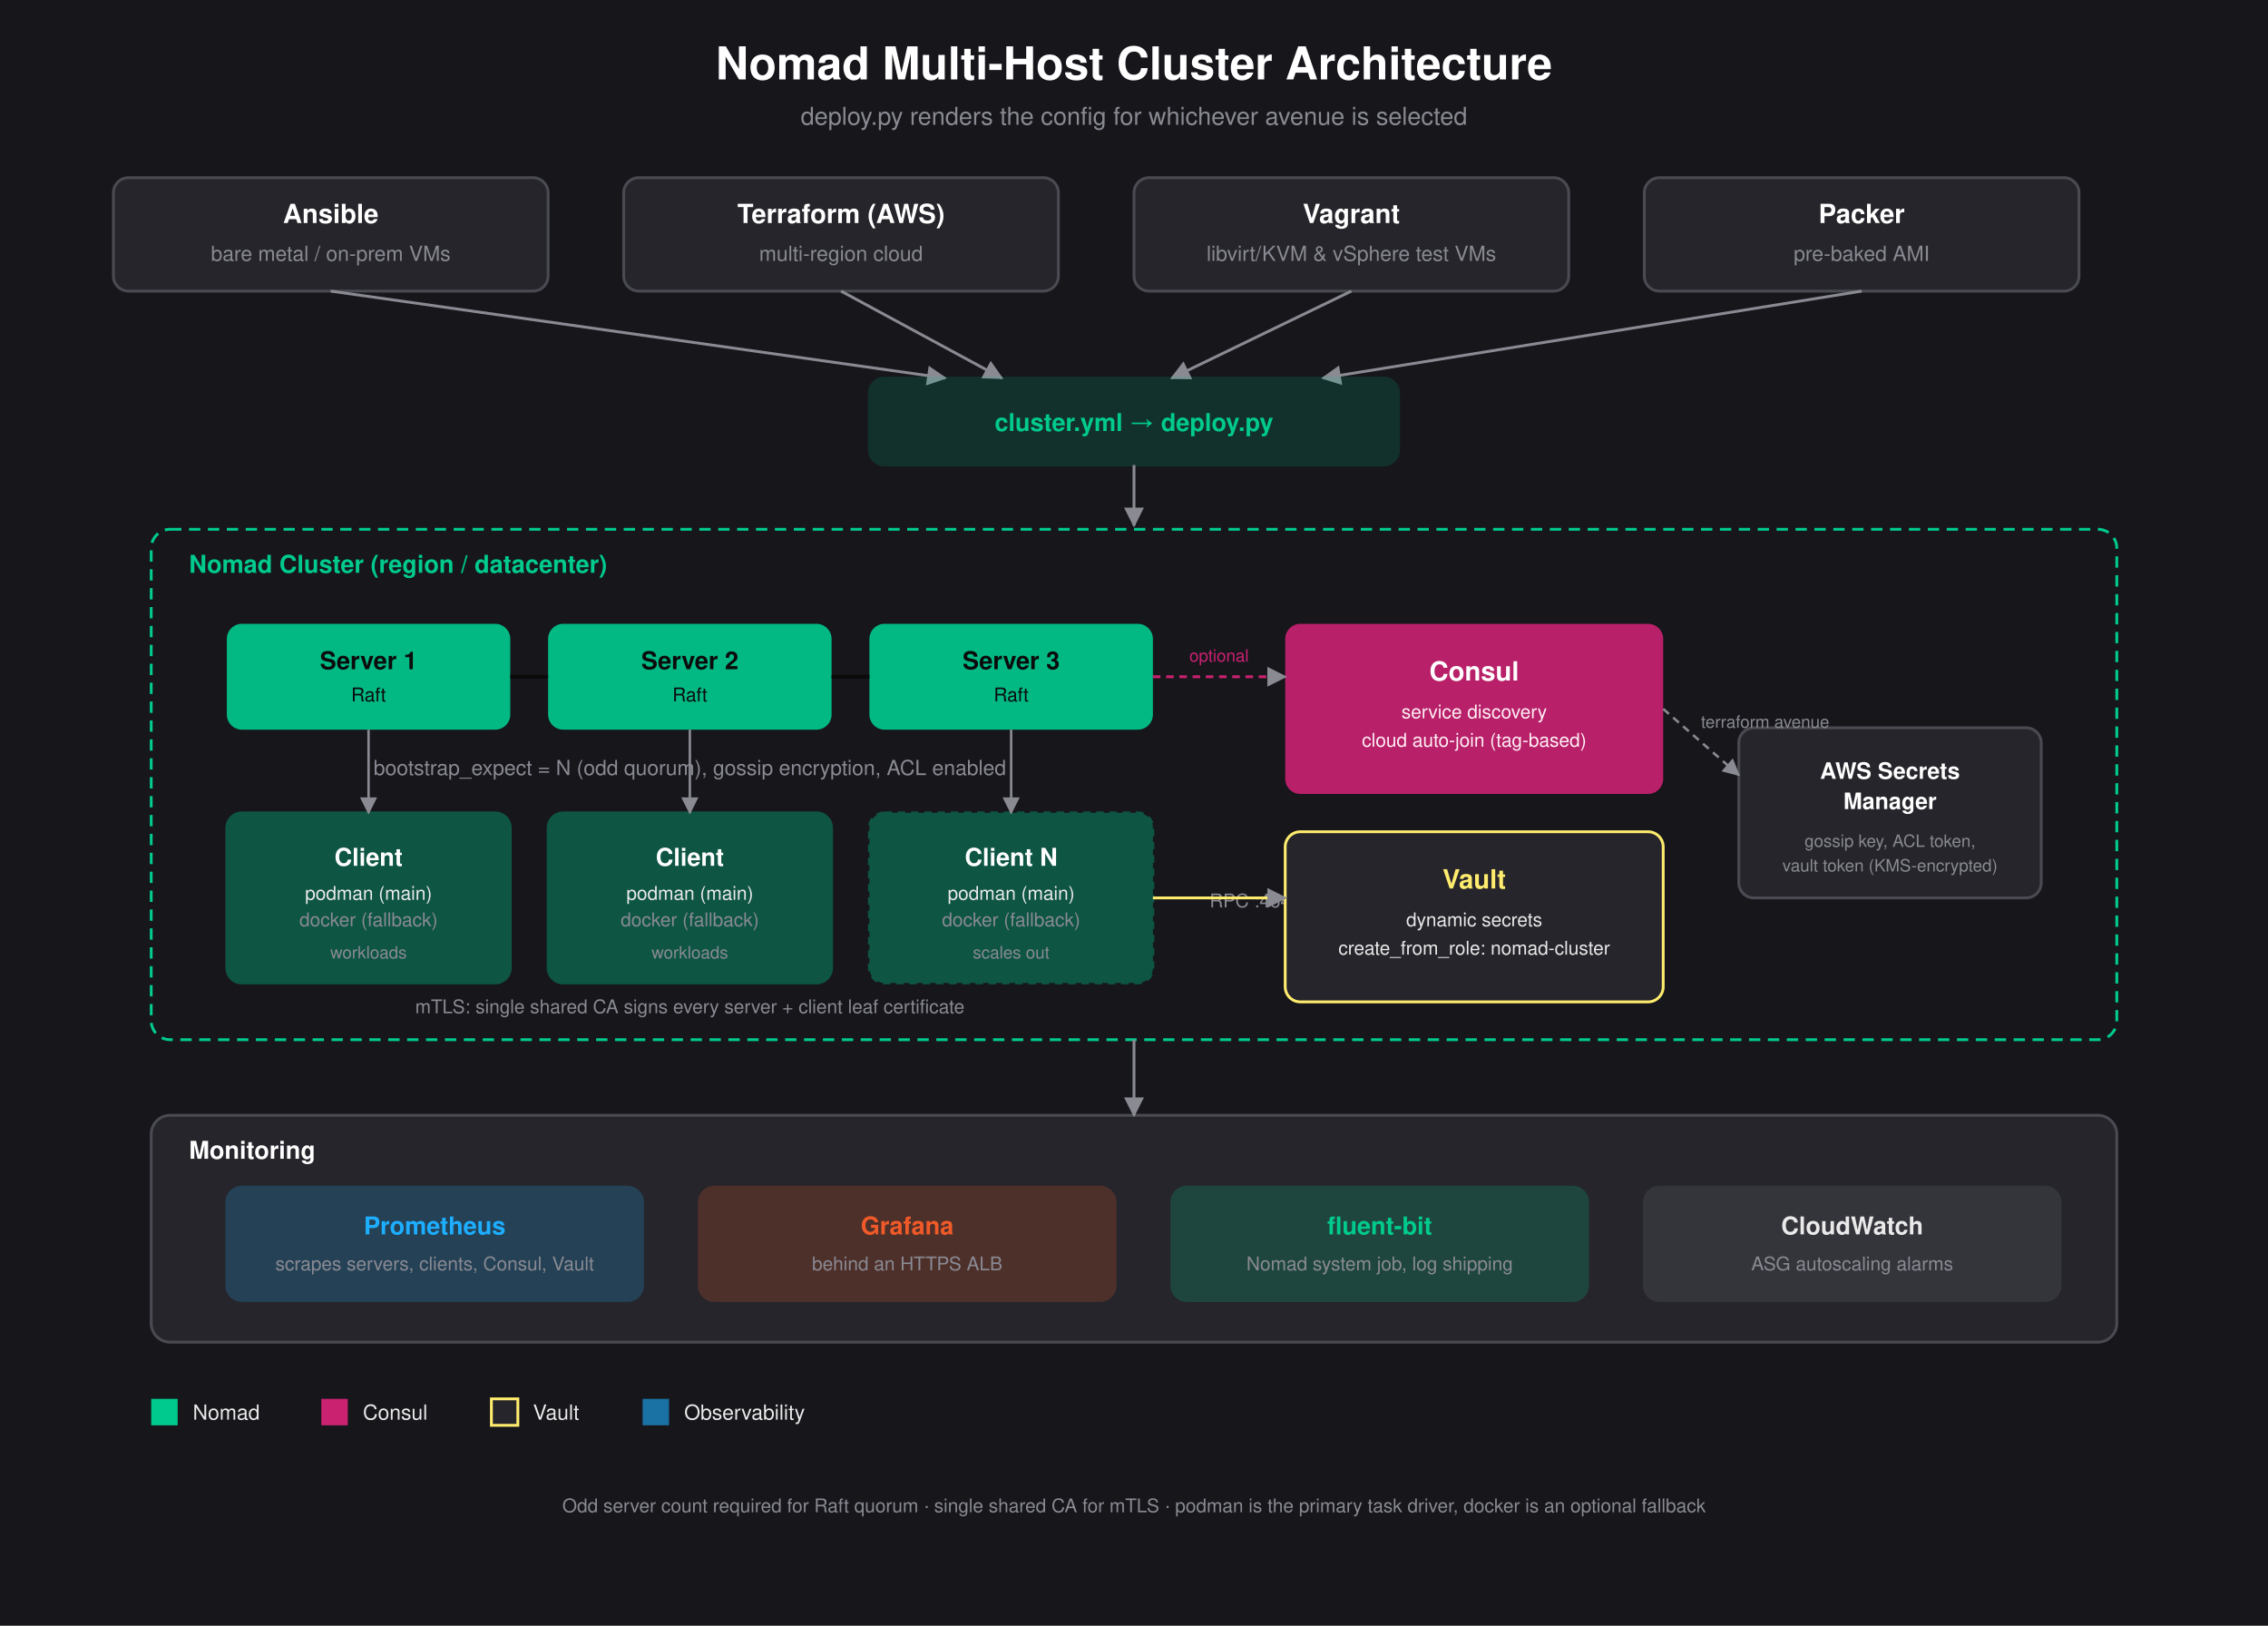
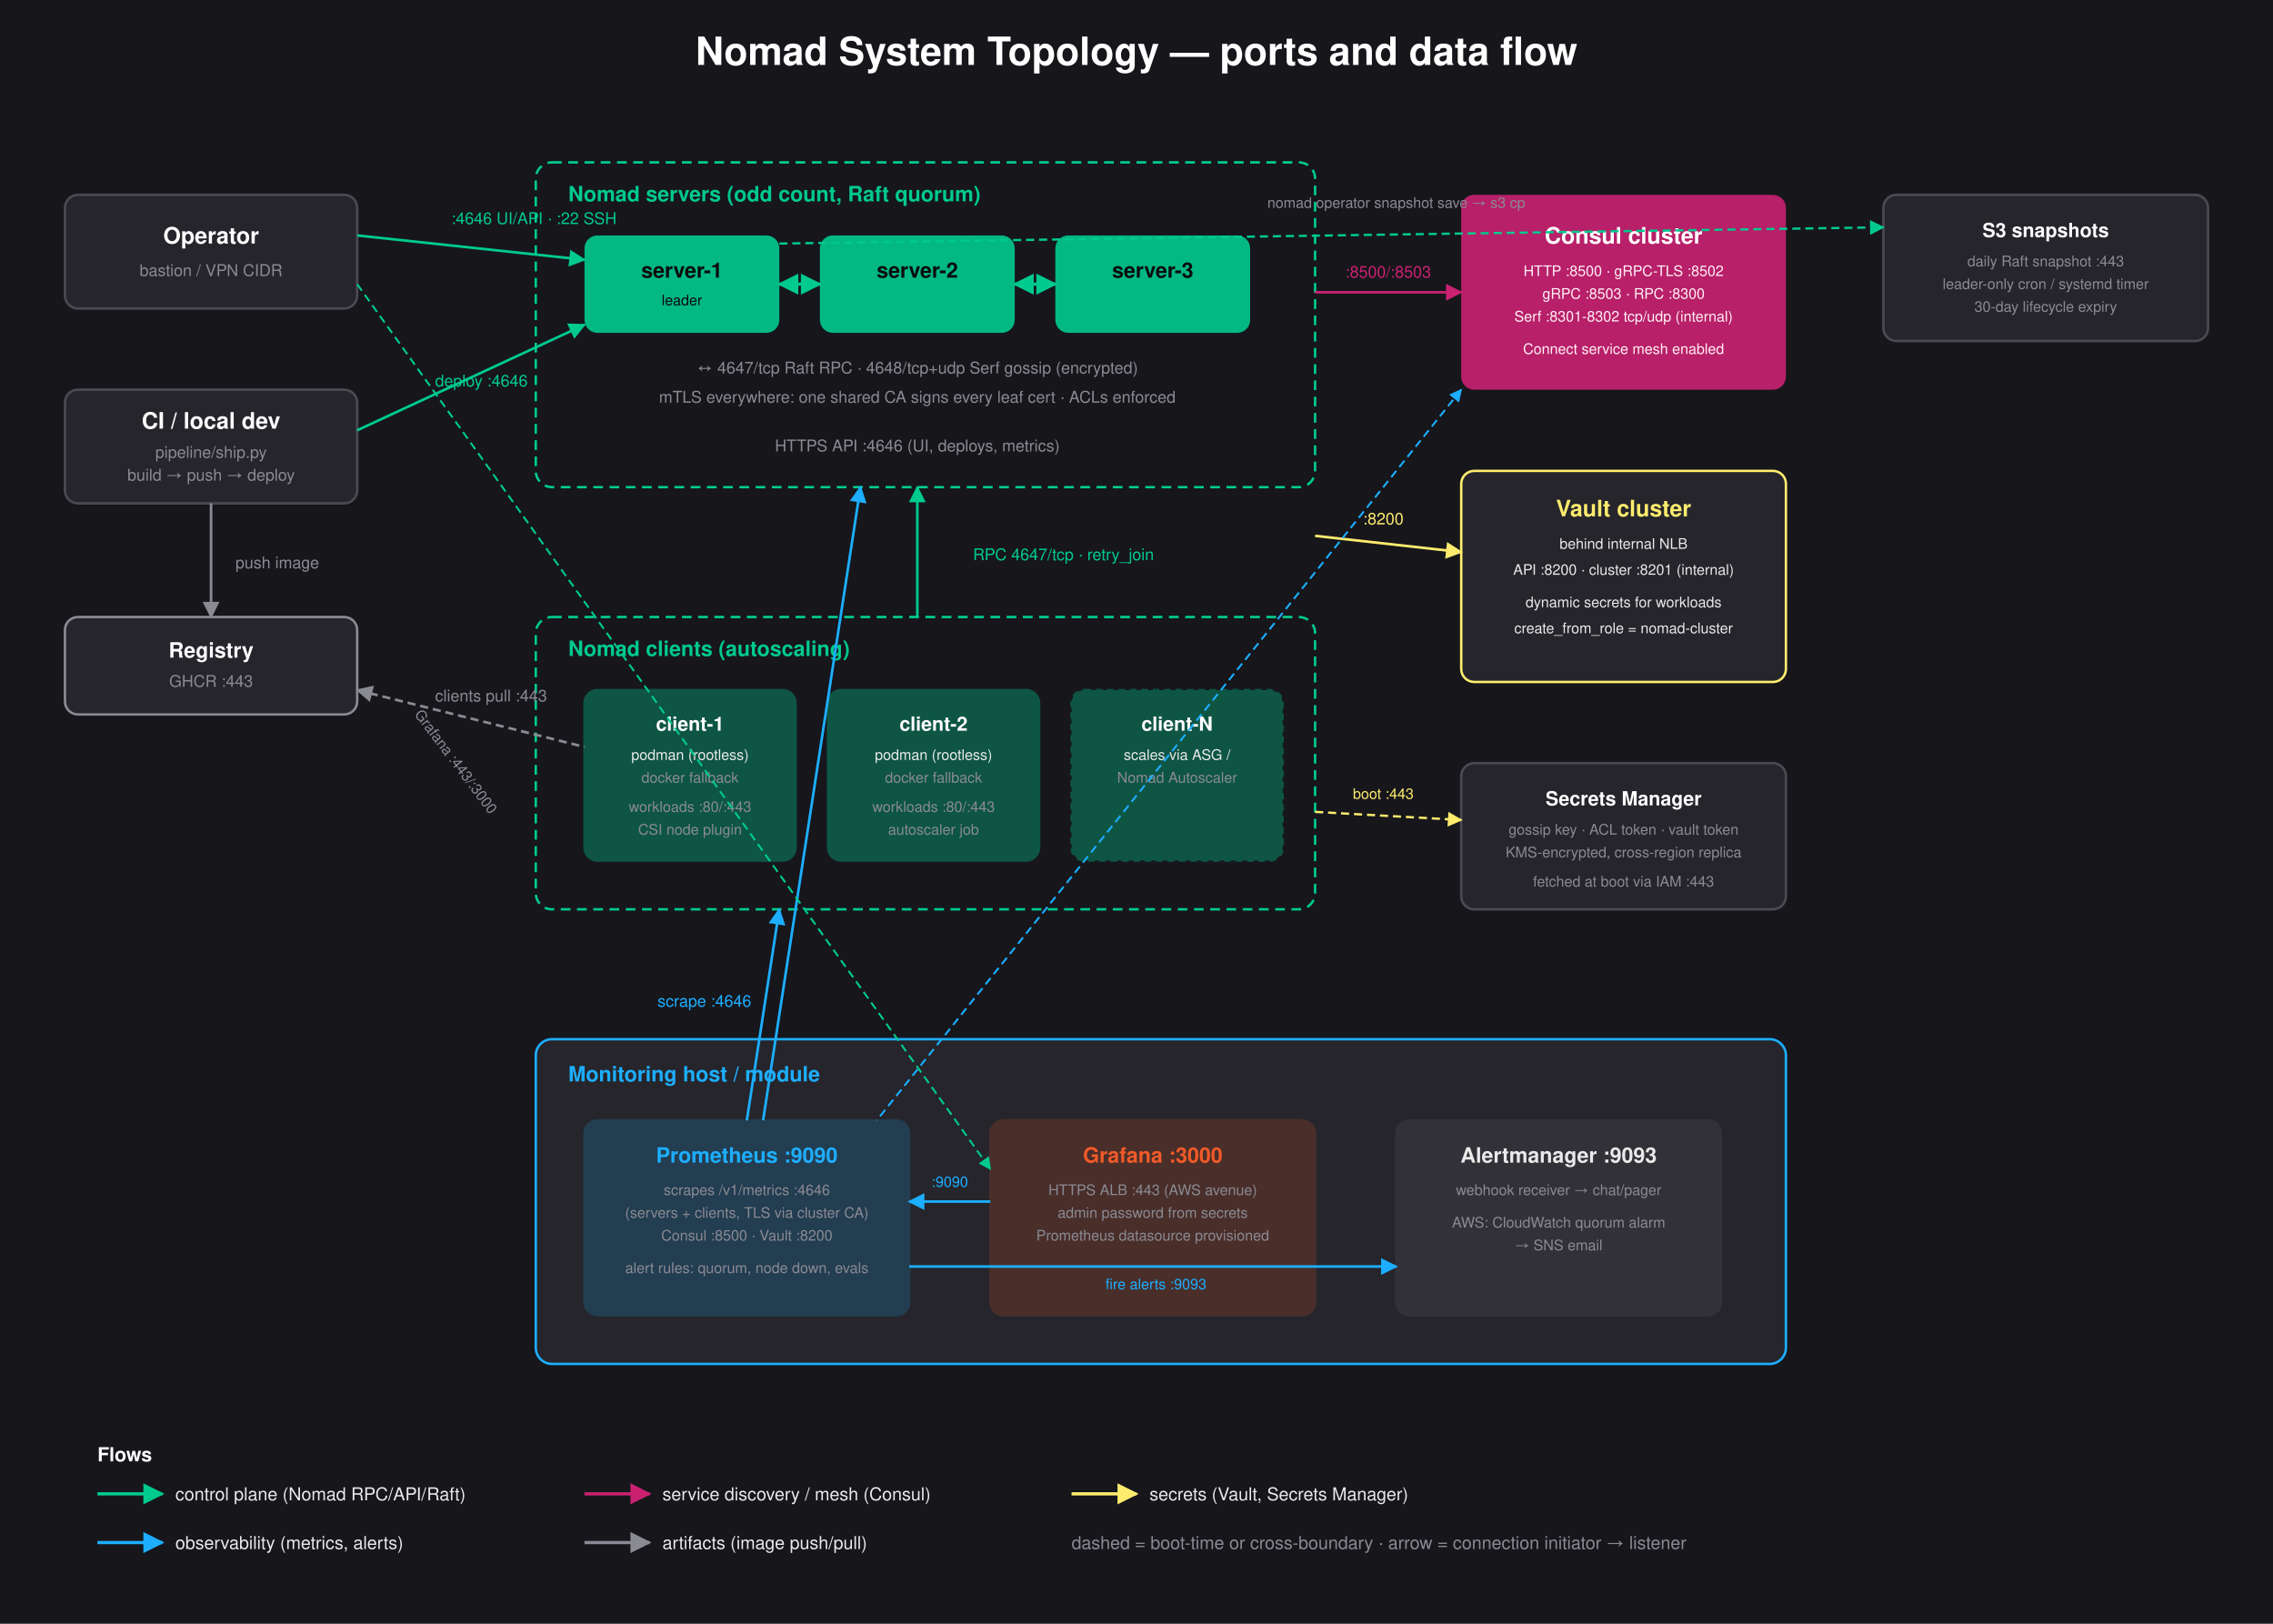
- <svg xmlns="http://www.w3.org/2000/svg" viewBox="0 0 1200 860" font-family="-apple-system,BlinkMacSystemFont,Segoe UI,Helvetica,Arial,sans-serif">
+ <svg xmlns="http://www.w3.org/2000/svg" viewBox="0 0 1400 1000" font-family="-apple-system,BlinkMacSystemFont,Segoe UI,Helvetica,Arial,sans-serif">
  <defs>
-     <marker id="arrow" viewBox="0 0 10 10" refX="9" refY="5" markerWidth="7" markerHeight="7" orient="auto-start-reverse">
+     <marker id="a-ctrl" viewBox="0 0 10 10" refX="9" refY="5" markerWidth="6.5" markerHeight="6.5" orient="auto-start-reverse">
+       <path d="M0,0 L10,5 L0,10 z" fill="#00CA8E" />
+     </marker>
+     <marker id="a-mesh" viewBox="0 0 10 10" refX="9" refY="5" markerWidth="6.5" markerHeight="6.5" orient="auto-start-reverse">
+       <path d="M0,0 L10,5 L0,10 z" fill="#CA2171" />
+     </marker>
+     <marker id="a-sec" viewBox="0 0 10 10" refX="9" refY="5" markerWidth="6.5" markerHeight="6.5" orient="auto-start-reverse">
+       <path d="M0,0 L10,5 L0,10 z" fill="#FFEC6E" />
+     </marker>
+     <marker id="a-obs" viewBox="0 0 10 10" refX="9" refY="5" markerWidth="6.5" markerHeight="6.5" orient="auto-start-reverse">
+       <path d="M0,0 L10,5 L0,10 z" fill="#1DAEFF" />
+     </marker>
+     <marker id="a-art" viewBox="0 0 10 10" refX="9" refY="5" markerWidth="6.5" markerHeight="6.5" orient="auto-start-reverse">
      <path d="M0,0 L10,5 L0,10 z" fill="#8A8A93" />
    </marker>
  </defs>
-   <rect x="0" y="0" width="1200" height="860" fill="#16161B" />
-   <text x="600" y="42" fill="#FFFFFF" font-size="24" font-weight="600" text-anchor="middle">Nomad Multi-Host Cluster Architecture</text>
-   <text x="600" y="66" fill="#8A8A93" font-size="13" text-anchor="middle">deploy.py renders the config for whichever avenue is selected</text>
+   <rect x="0" y="0" width="1400" height="1000" fill="#16161B" />
+   <text x="700" y="40" fill="#FFFFFF" font-size="24" font-weight="600" text-anchor="middle">Nomad System Topology — ports and data flow</text>
+   <rect x="40" y="120" width="180" height="70" rx="8" fill="#25252B" stroke="#4A4A52" stroke-width="1.5" />
+   <text x="130" y="150" fill="#FFFFFF" font-size="14" font-weight="600" text-anchor="middle">Operator</text>
+   <text x="130" y="170" fill="#8A8A93" font-size="10" text-anchor="middle">bastion / VPN CIDR</text>
+   <rect x="40" y="240" width="180" height="70" rx="8" fill="#25252B" stroke="#4A4A52" stroke-width="1.5" />
+   <text x="130" y="264" fill="#FFFFFF" font-size="14" font-weight="600" text-anchor="middle">CI / local dev</text>
+   <text x="130" y="282" fill="#8A8A93" font-size="10" text-anchor="middle">pipeline/ship.py</text>
+   <text x="130" y="296" fill="#8A8A93" font-size="10" text-anchor="middle">build → push → deploy</text>
+   <rect x="40" y="380" width="180" height="60" rx="8" fill="#25252B" stroke="#8A8A93" stroke-width="1.5" />
+   <text x="130" y="405" fill="#FFFFFF" font-size="13" font-weight="600" text-anchor="middle">Registry</text>
+   <text x="130" y="423" fill="#8A8A93" font-size="10" text-anchor="middle">GHCR :443</text>
+   <rect x="330" y="100" width="480" height="200" rx="10" fill="none" stroke="#00CA8E" stroke-width="1.5" stroke-dasharray="6,4" />
+   <text x="350" y="124" fill="#00CA8E" font-size="13" font-weight="600">Nomad servers (odd count, Raft quorum)</text>
+   <rect x="360" y="145" width="120" height="60" rx="8" fill="#00CA8E" opacity="0.9" />
+   <text x="420" y="171" fill="#0B0B0C" font-size="13" font-weight="700" text-anchor="middle">server-1</text>
+   <text x="420" y="188" fill="#0B0B0C" font-size="9" text-anchor="middle">leader</text>
+   <rect x="505" y="145" width="120" height="60" rx="8" fill="#00CA8E" opacity="0.9" />
+   <text x="565" y="171" fill="#0B0B0C" font-size="13" font-weight="700" text-anchor="middle">server-2</text>
+   <rect x="650" y="145" width="120" height="60" rx="8" fill="#00CA8E" opacity="0.9" />
+   <text x="710" y="171" fill="#0B0B0C" font-size="13" font-weight="700" text-anchor="middle">server-3</text>
+   <line x1="480" y1="175" x2="505" y2="175" stroke="#00CA8E" stroke-width="2" marker-end="url(#a-ctrl)" marker-start="url(#a-ctrl)" />
+   <line x1="625" y1="175" x2="650" y2="175" stroke="#00CA8E" stroke-width="2" marker-end="url(#a-ctrl)" marker-start="url(#a-ctrl)" />
+   <text x="565" y="230" fill="#8A8A93" font-size="10" text-anchor="middle">↔ 4647/tcp Raft RPC · 4648/tcp+udp Serf gossip (encrypted)</text>
+   <text x="565" y="248" fill="#8A8A93" font-size="10" text-anchor="middle">mTLS everywhere: one shared CA signs every leaf cert · ACLs enforced</text>
+   <text x="565" y="278" fill="#8A8A93" font-size="10" text-anchor="middle">HTTPS API :4646 (UI, deploys, metrics)</text>
+   <rect x="330" y="380" width="480" height="180" rx="10" fill="none" stroke="#00CA8E" stroke-width="1.5" stroke-dasharray="6,4" />
+   <text x="350" y="404" fill="#00CA8E" font-size="13" font-weight="600">Nomad clients (autoscaling)</text>
+   <rect x="360" y="425" width="130" height="105" rx="8" fill="#00CA8E" opacity="0.35" stroke="#00CA8E" stroke-width="1.5" />
+   <text x="425" y="450" fill="#FFFFFF" font-size="12" font-weight="600" text-anchor="middle">client-1</text>
+   <text x="425" y="468" fill="#EAEAEA" font-size="9" text-anchor="middle">podman (rootless)</text>
+   <text x="425" y="482" fill="#8A8A93" font-size="9" text-anchor="middle">docker fallback</text>
+   <text x="425" y="500" fill="#8A8A93" font-size="9" text-anchor="middle">workloads :80/:443</text>
+   <text x="425" y="514" fill="#8A8A93" font-size="9" text-anchor="middle">CSI node plugin</text>
+   <rect x="510" y="425" width="130" height="105" rx="8" fill="#00CA8E" opacity="0.35" stroke="#00CA8E" stroke-width="1.5" />
+   <text x="575" y="450" fill="#FFFFFF" font-size="12" font-weight="600" text-anchor="middle">client-2</text>
+   <text x="575" y="468" fill="#EAEAEA" font-size="9" text-anchor="middle">podman (rootless)</text>
+   <text x="575" y="482" fill="#8A8A93" font-size="9" text-anchor="middle">docker fallback</text>
+   <text x="575" y="500" fill="#8A8A93" font-size="9" text-anchor="middle">workloads :80/:443</text>
+   <text x="575" y="514" fill="#8A8A93" font-size="9" text-anchor="middle">autoscaler job</text>
+   <rect x="660" y="425" width="130" height="105" rx="8" fill="#00CA8E" opacity="0.35" stroke="#00CA8E" stroke-width="1.5" stroke-dasharray="4,3" />
+   <text x="725" y="450" fill="#FFFFFF" font-size="12" font-weight="600" text-anchor="middle">client-N</text>
+   <text x="725" y="468" fill="#EAEAEA" font-size="9" text-anchor="middle">scales via ASG /</text>
+   <text x="725" y="482" fill="#8A8A93" font-size="9" text-anchor="middle">Nomad Autoscaler</text>
+   <line x1="565" y1="380" x2="565" y2="300" stroke="#00CA8E" stroke-width="1.6" marker-end="url(#a-ctrl)" />
+   <text x="655" y="345" fill="#00CA8E" font-size="10" text-anchor="middle">RPC 4647/tcp · retry_join</text>
+   <line x1="220" y1="145" x2="360" y2="160" stroke="#00CA8E" stroke-width="1.6" marker-end="url(#a-ctrl)" />
+   <text x="278" y="138" fill="#00CA8E" font-size="10">:4646 UI/API · :22 SSH</text>
+   <line x1="220" y1="265" x2="360" y2="200" stroke="#00CA8E" stroke-width="1.6" marker-end="url(#a-ctrl)" />
+   <text x="268" y="238" fill="#00CA8E" font-size="10">deploy :4646</text>
+   <line x1="130" y1="310" x2="130" y2="380" stroke="#8A8A93" stroke-width="1.6" marker-end="url(#a-art)" />
+   <text x="145" y="350" fill="#8A8A93" font-size="10">push image</text>
+   <line x1="220" y1="425" x2="360" y2="460" stroke="#8A8A93" stroke-width="1.6" stroke-dasharray="5,3" marker-start="url(#a-art)" />
+   <text x="268" y="432" fill="#8A8A93" font-size="10">clients pull :443</text>
+   <rect x="900" y="120" width="200" height="120" rx="8" fill="#CA2171" opacity="0.9" />
+   <text x="1000" y="150" fill="#FFFFFF" font-size="14" font-weight="700" text-anchor="middle">Consul cluster</text>
+   <text x="1000" y="170" fill="#FFF0F5" font-size="9" text-anchor="middle">HTTP :8500 · gRPC-TLS :8502</text>
+   <text x="1000" y="184" fill="#FFF0F5" font-size="9" text-anchor="middle">gRPC :8503 · RPC :8300</text>
+   <text x="1000" y="198" fill="#FFF0F5" font-size="9" text-anchor="middle">Serf :8301-8302 tcp/udp (internal)</text>
+   <text x="1000" y="218" fill="#FFF0F5" font-size="9" text-anchor="middle">Connect service mesh enabled</text>
+   <line x1="810" y1="180" x2="900" y2="180" stroke="#CA2171" stroke-width="1.6" marker-end="url(#a-mesh)" />
+   <text x="855" y="171" fill="#CA2171" font-size="10" text-anchor="middle">:8500/:8503</text>
+   <rect x="900" y="290" width="200" height="130" rx="8" fill="#25252B" stroke="#FFEC6E" stroke-width="1.5" />
+   <text x="1000" y="318" fill="#FFEC6E" font-size="14" font-weight="700" text-anchor="middle">Vault cluster</text>
+   <text x="1000" y="338" fill="#EAEAEA" font-size="9" text-anchor="middle">behind internal NLB</text>
+   <text x="1000" y="354" fill="#EAEAEA" font-size="9" text-anchor="middle">API :8200 · cluster :8201 (internal)</text>
+   <text x="1000" y="374" fill="#EAEAEA" font-size="9" text-anchor="middle">dynamic secrets for workloads</text>
+   <text x="1000" y="390" fill="#EAEAEA" font-size="9" text-anchor="middle">create_from_role = nomad-cluster</text>
+   <line x1="810" y1="330" x2="900" y2="340" stroke="#FFEC6E" stroke-width="1.6" marker-end="url(#a-sec)" />
+   <text x="852" y="323" fill="#FFEC6E" font-size="10" text-anchor="middle">:8200</text>
+   <rect x="900" y="470" width="200" height="90" rx="8" fill="#25252B" stroke="#4A4A52" stroke-width="1.5" />
+   <text x="1000" y="496" fill="#FFFFFF" font-size="12" font-weight="600" text-anchor="middle">Secrets Manager</text>
+   <text x="1000" y="514" fill="#8A8A93" font-size="9" text-anchor="middle">gossip key · ACL token · vault token</text>
+   <text x="1000" y="528" fill="#8A8A93" font-size="9" text-anchor="middle">KMS-encrypted, cross-region replica</text>
+   <text x="1000" y="546" fill="#8A8A93" font-size="9" text-anchor="middle">fetched at boot via IAM :443</text>
+   <line x1="810" y1="500" x2="900" y2="505" stroke="#FFEC6E" stroke-width="1.4" stroke-dasharray="5,3" marker-end="url(#a-sec)" />
+   <text x="852" y="492" fill="#FFEC6E" font-size="9" text-anchor="middle">boot :443</text>
+   <rect x="1160" y="120" width="200" height="90" rx="8" fill="#25252B" stroke="#4A4A52" stroke-width="1.5" />
+   <text x="1260" y="146" fill="#FFFFFF" font-size="12" font-weight="600" text-anchor="middle">S3 snapshots</text>
+   <text x="1260" y="164" fill="#8A8A93" font-size="9" text-anchor="middle">daily Raft snapshot :443</text>
+   <text x="1260" y="178" fill="#8A8A93" font-size="9" text-anchor="middle">leader-only cron / systemd timer</text>
+   <text x="1260" y="192" fill="#8A8A93" font-size="9" text-anchor="middle">30-day lifecycle expiry</text>
+   <line x1="480" y1="150" x2="1160" y2="140" stroke="#00CA8E" stroke-width="1.4" stroke-dasharray="5,3" marker-end="url(#a-ctrl)" />
+   <text x="860" y="128" fill="#8A8A93" font-size="9" text-anchor="middle">nomad operator snapshot save → s3 cp</text>
+   <rect x="330" y="640" width="770" height="200" rx="10" fill="#25252B" stroke="#1DAEFF" stroke-width="1.5" />
+   <text x="350" y="666" fill="#1DAEFF" font-size="13" font-weight="600">Monitoring host / module</text>
+   <rect x="360" y="690" width="200" height="120" rx="8" fill="#1DAEFF" opacity="0.18" stroke="#1DAEFF" stroke-width="1.5" />
+   <text x="460" y="716" fill="#1DAEFF" font-size="13" font-weight="600" text-anchor="middle">Prometheus :9090</text>
+   <text x="460" y="736" fill="#8A8A93" font-size="9" text-anchor="middle">scrapes /v1/metrics :4646</text>
+   <text x="460" y="750" fill="#8A8A93" font-size="9" text-anchor="middle">(servers + clients, TLS via cluster CA)</text>
+   <text x="460" y="764" fill="#8A8A93" font-size="9" text-anchor="middle">Consul :8500 · Vault :8200</text>
+   <text x="460" y="784" fill="#8A8A93" font-size="9" text-anchor="middle">alert rules: quorum, node down, evals</text>
+   <rect x="610" y="690" width="200" height="120" rx="8" fill="#F05A28" opacity="0.18" stroke="#F05A28" stroke-width="1.5" />
+   <text x="710" y="716" fill="#F05A28" font-size="13" font-weight="600" text-anchor="middle">Grafana :3000</text>
+   <text x="710" y="736" fill="#8A8A93" font-size="9" text-anchor="middle">HTTPS ALB :443 (AWS avenue)</text>
+   <text x="710" y="750" fill="#8A8A93" font-size="9" text-anchor="middle">admin password from secrets</text>
+   <text x="710" y="764" fill="#8A8A93" font-size="9" text-anchor="middle">Prometheus datasource provisioned</text>
+   <rect x="860" y="690" width="200" height="120" rx="8" fill="#8A8A93" opacity="0.12" stroke="#8A8A93" stroke-width="1.5" />
+   <text x="960" y="716" fill="#EAEAEA" font-size="13" font-weight="600" text-anchor="middle">Alertmanager :9093</text>
+   <text x="960" y="736" fill="#8A8A93" font-size="9" text-anchor="middle">webhook receiver → chat/pager</text>
+   <text x="960" y="756" fill="#8A8A93" font-size="9" text-anchor="middle">AWS: CloudWatch quorum alarm</text>
+   <text x="960" y="770" fill="#8A8A93" font-size="9" text-anchor="middle">→ SNS email</text>
+   <line x1="460" y1="690" x2="480" y2="560" stroke="#1DAEFF" stroke-width="1.6" marker-end="url(#a-obs)" />
+   <line x1="470" y1="690" x2="530" y2="300" stroke="#1DAEFF" stroke-width="1.6" marker-end="url(#a-obs)" />
+   <text x="405" y="620" fill="#1DAEFF" font-size="10">scrape :4646</text>
+   <line x1="560" y1="740" x2="610" y2="740" stroke="#1DAEFF" stroke-width="1.6" marker-start="url(#a-obs)" />
+   <text x="585" y="731" fill="#1DAEFF" font-size="9" text-anchor="middle">:9090</text>
+   <line x1="560" y1="780" x2="860" y2="780" stroke="#1DAEFF" stroke-width="1.6" marker-end="url(#a-obs)" />
+   <text x="712" y="794" fill="#1DAEFF" font-size="9" text-anchor="middle">fire alerts :9093</text>
+   <line x1="900" y1="240" x2="540" y2="690" stroke="#1DAEFF" stroke-width="1.2" stroke-dasharray="5,3" marker-start="url(#a-obs)" />
+   <line x1="220" y1="175" x2="610" y2="720" stroke="#00CA8E" stroke-width="1.2" stroke-dasharray="5,3" marker-end="url(#a-ctrl)" />
+   <text x="255" y="440" fill="#8A8A93" font-size="9" transform="rotate(53 255 440)">Grafana :443/:3000</text>
  <g>
-     <rect x="60" y="94" width="230" height="60" rx="8" fill="#25252B" stroke="#4A4A52" stroke-width="1.5" />
-     <text x="175" y="118" fill="#FFFFFF" font-size="14" font-weight="600" text-anchor="middle">Ansible</text>
-     <text x="175" y="138" fill="#8A8A93" font-size="11" text-anchor="middle">bare metal / on-prem VMs</text>
-     <rect x="330" y="94" width="230" height="60" rx="8" fill="#25252B" stroke="#4A4A52" stroke-width="1.5" />
-     <text x="445" y="118" fill="#FFFFFF" font-size="14" font-weight="600" text-anchor="middle">Terraform (AWS)</text>
-     <text x="445" y="138" fill="#8A8A93" font-size="11" text-anchor="middle">multi-region cloud</text>
-     <rect x="600" y="94" width="230" height="60" rx="8" fill="#25252B" stroke="#4A4A52" stroke-width="1.5" />
-     <text x="715" y="118" fill="#FFFFFF" font-size="14" font-weight="600" text-anchor="middle">Vagrant</text>
-     <text x="715" y="138" fill="#8A8A93" font-size="11" text-anchor="middle">libvirt/KVM &amp; vSphere test VMs</text>
-     <rect x="870" y="94" width="230" height="60" rx="8" fill="#25252B" stroke="#4A4A52" stroke-width="1.5" />
-     <text x="985" y="118" fill="#FFFFFF" font-size="14" font-weight="600" text-anchor="middle">Packer</text>
-     <text x="985" y="138" fill="#8A8A93" font-size="11" text-anchor="middle">pre-baked AMI</text>
+     <text x="60" y="900" fill="#FFFFFF" font-size="12" font-weight="600">Flows</text>
+     <line x1="60" y1="920" x2="100" y2="920" stroke="#00CA8E" stroke-width="2" marker-end="url(#a-ctrl)" />
+     <text x="108" y="924" fill="#EAEAEA" font-size="11">control plane (Nomad RPC/API/Raft)</text>
+     <line x1="360" y1="920" x2="400" y2="920" stroke="#CA2171" stroke-width="2" marker-end="url(#a-mesh)" />
+     <text x="408" y="924" fill="#EAEAEA" font-size="11">service discovery / mesh (Consul)</text>
+     <line x1="660" y1="920" x2="700" y2="920" stroke="#FFEC6E" stroke-width="2" marker-end="url(#a-sec)" />
+     <text x="708" y="924" fill="#EAEAEA" font-size="11">secrets (Vault, Secrets Manager)</text>
+     <line x1="60" y1="950" x2="100" y2="950" stroke="#1DAEFF" stroke-width="2" marker-end="url(#a-obs)" />
+     <text x="108" y="954" fill="#EAEAEA" font-size="11">observability (metrics, alerts)</text>
+     <line x1="360" y1="950" x2="400" y2="950" stroke="#8A8A93" stroke-width="2" marker-end="url(#a-art)" />
+     <text x="408" y="954" fill="#EAEAEA" font-size="11">artifacts (image push/pull)</text>
+     <text x="660" y="954" fill="#8A8A93" font-size="11">dashed = boot-time or cross-boundary · arrow = connection initiator → listener</text>
  </g>
-   <line x1="175" y1="154" x2="500" y2="200" stroke="#8A8A93" stroke-width="1.5" marker-end="url(#arrow)" />
-   <line x1="445" y1="154" x2="530" y2="200" stroke="#8A8A93" stroke-width="1.5" marker-end="url(#arrow)" />
-   <line x1="715" y1="154" x2="620" y2="200" stroke="#8A8A93" stroke-width="1.5" marker-end="url(#arrow)" />
-   <line x1="985" y1="154" x2="700" y2="200" stroke="#8A8A93" stroke-width="1.5" marker-end="url(#arrow)" />
-   <rect x="460" y="200" width="280" height="46" rx="8" fill="#00CA8E" opacity="0.15" stroke="#00CA8E" stroke-width="1.5" />
-   <text x="600" y="228" fill="#00CA8E" font-size="13" font-weight="600" text-anchor="middle">cluster.yml → deploy.py</text>
-   <line x1="600" y1="246" x2="600" y2="278" stroke="#8A8A93" stroke-width="1.5" marker-end="url(#arrow)" />
-   <rect x="80" y="280" width="1040" height="270" rx="10" fill="none" stroke="#00CA8E" stroke-width="1.5" stroke-dasharray="6,4" />
-   <text x="100" y="303" fill="#00CA8E" font-size="13" font-weight="600">Nomad Cluster (region / datacenter)</text>
-   <g>
-     <rect x="120" y="330" width="150" height="56" rx="8" fill="#00CA8E" opacity="0.9" />
-     <text x="195" y="354" fill="#0B0B0C" font-size="13" font-weight="700" text-anchor="middle">Server 1</text>
-     <text x="195" y="371" fill="#0B0B0C" font-size="10" text-anchor="middle">Raft</text>
-     <rect x="290" y="330" width="150" height="56" rx="8" fill="#00CA8E" opacity="0.9" />
-     <text x="365" y="354" fill="#0B0B0C" font-size="13" font-weight="700" text-anchor="middle">Server 2</text>
-     <text x="365" y="371" fill="#0B0B0C" font-size="10" text-anchor="middle">Raft</text>
-     <rect x="460" y="330" width="150" height="56" rx="8" fill="#00CA8E" opacity="0.9" />
-     <text x="535" y="354" fill="#0B0B0C" font-size="13" font-weight="700" text-anchor="middle">Server 3</text>
-     <text x="535" y="371" fill="#0B0B0C" font-size="10" text-anchor="middle">Raft</text>
-   </g>
-   <line x1="270" y1="358" x2="290" y2="358" stroke="#0B0B0C" stroke-width="2" />
-   <line x1="440" y1="358" x2="460" y2="358" stroke="#0B0B0C" stroke-width="2" />
-   <text x="365" y="410" fill="#8A8A93" font-size="11" text-anchor="middle">bootstrap_expect = N (odd quorum), gossip encryption, ACL enabled</text>
-   <g>
-     <rect x="120" y="430" width="150" height="90" rx="8" fill="#00CA8E" opacity="0.35" stroke="#00CA8E" stroke-width="1.5" />
-     <text x="195" y="458" fill="#FFFFFF" font-size="13" font-weight="600" text-anchor="middle">Client</text>
-     <text x="195" y="476" fill="#EAEAEA" font-size="10" text-anchor="middle">podman (main)</text>
-     <text x="195" y="490" fill="#8A8A93" font-size="10" text-anchor="middle">docker (fallback)</text>
-     <text x="195" y="507" fill="#8A8A93" font-size="9" text-anchor="middle">workloads</text>
-     <rect x="290" y="430" width="150" height="90" rx="8" fill="#00CA8E" opacity="0.35" stroke="#00CA8E" stroke-width="1.5" />
-     <text x="365" y="458" fill="#FFFFFF" font-size="13" font-weight="600" text-anchor="middle">Client</text>
-     <text x="365" y="476" fill="#EAEAEA" font-size="10" text-anchor="middle">podman (main)</text>
-     <text x="365" y="490" fill="#8A8A93" font-size="10" text-anchor="middle">docker (fallback)</text>
-     <text x="365" y="507" fill="#8A8A93" font-size="9" text-anchor="middle">workloads</text>
-     <rect x="460" y="430" width="150" height="90" rx="8" fill="#00CA8E" opacity="0.35" stroke="#00CA8E" stroke-width="1.5" stroke-dasharray="4,3" />
-     <text x="535" y="458" fill="#FFFFFF" font-size="13" font-weight="600" text-anchor="middle">Client N</text>
-     <text x="535" y="476" fill="#EAEAEA" font-size="10" text-anchor="middle">podman (main)</text>
-     <text x="535" y="490" fill="#8A8A93" font-size="10" text-anchor="middle">docker (fallback)</text>
-     <text x="535" y="507" fill="#8A8A93" font-size="9" text-anchor="middle">scales out</text>
-   </g>
-   <line x1="195" y1="386" x2="195" y2="430" stroke="#8A8A93" stroke-width="1.3" marker-end="url(#arrow)" />
-   <line x1="365" y1="386" x2="365" y2="430" stroke="#8A8A93" stroke-width="1.3" marker-end="url(#arrow)" />
-   <line x1="535" y1="386" x2="535" y2="430" stroke="#8A8A93" stroke-width="1.3" marker-end="url(#arrow)" />
-   <text x="640" y="480" fill="#8A8A93" font-size="10">RPC :4647</text>
-   <rect x="120" y="330" width="490" height="280" rx="10" fill="none" stroke="none" />
-   <text x="365" y="536" fill="#8A8A93" font-size="10" text-anchor="middle">mTLS: single shared CA signs every server + client leaf certificate</text>
-   <g>
-     <rect x="680" y="330" width="200" height="90" rx="8" fill="#CA2171" opacity="0.9" />
-     <text x="780" y="360" fill="#FFFFFF" font-size="14" font-weight="700" text-anchor="middle">Consul</text>
-     <text x="780" y="380" fill="#FFF0F5" font-size="10" text-anchor="middle">service discovery</text>
-     <text x="780" y="395" fill="#FFF0F5" font-size="10" text-anchor="middle">cloud auto-join (tag-based)</text>
-   </g>
-   <line x1="610" y1="358" x2="680" y2="358" stroke="#CA2171" stroke-width="1.5" stroke-dasharray="4,3" marker-end="url(#arrow)" />
-   <text x="645" y="350" fill="#CA2171" font-size="9" text-anchor="middle">optional</text>
-   <g>
-     <rect x="680" y="440" width="200" height="90" rx="8" fill="#25252B" stroke="#FFEC6E" stroke-width="1.5" />
-     <text x="780" y="470" fill="#FFEC6E" font-size="14" font-weight="700" text-anchor="middle">Vault</text>
-     <text x="780" y="490" fill="#EAEAEA" font-size="10" text-anchor="middle">dynamic secrets</text>
-     <text x="780" y="505" fill="#EAEAEA" font-size="10" text-anchor="middle">create_from_role: nomad-cluster</text>
-   </g>
-   <line x1="610" y1="475" x2="680" y2="475" stroke="#FFEC6E" stroke-width="1.5" marker-end="url(#arrow)" />
-   <g>
-     <rect x="920" y="385" width="160" height="90" rx="8" fill="#25252B" stroke="#4A4A52" stroke-width="1.5" />
-     <text x="1000" y="412" fill="#FFFFFF" font-size="12" font-weight="600" text-anchor="middle">AWS Secrets</text>
-     <text x="1000" y="428" fill="#FFFFFF" font-size="12" font-weight="600" text-anchor="middle">Manager</text>
-     <text x="1000" y="448" fill="#8A8A93" font-size="9" text-anchor="middle">gossip key, ACL token,</text>
-     <text x="1000" y="461" fill="#8A8A93" font-size="9" text-anchor="middle">vault token (KMS-encrypted)</text>
-   </g>
-   <line x1="880" y1="375" x2="920" y2="410" stroke="#8A8A93" stroke-width="1.3" stroke-dasharray="4,3" marker-end="url(#arrow)" />
-   <text x="900" y="385" fill="#8A8A93" font-size="9">terraform avenue</text>
-   <rect x="80" y="590" width="1040" height="120" rx="10" fill="#25252B" stroke="#4A4A52" stroke-width="1.5" />
-   <text x="100" y="613" fill="#FFFFFF" font-size="13" font-weight="600">Monitoring</text>
-   <rect x="120" y="628" width="220" height="60" rx="8" fill="#1DAEFF" opacity="0.2" stroke="#1DAEFF" stroke-width="1.5" />
-   <text x="230" y="653" fill="#1DAEFF" font-size="13" font-weight="600" text-anchor="middle">Prometheus</text>
-   <text x="230" y="672" fill="#8A8A93" font-size="10" text-anchor="middle">scrapes servers, clients, Consul, Vault</text>
-   <rect x="370" y="628" width="220" height="60" rx="8" fill="#F05A28" opacity="0.2" stroke="#F05A28" stroke-width="1.5" />
-   <text x="480" y="653" fill="#F05A28" font-size="13" font-weight="600" text-anchor="middle">Grafana</text>
-   <text x="480" y="672" fill="#8A8A93" font-size="10" text-anchor="middle">behind an HTTPS ALB</text>
-   <rect x="620" y="628" width="220" height="60" rx="8" fill="#00CA8E" opacity="0.2" stroke="#00CA8E" stroke-width="1.5" />
-   <text x="730" y="653" fill="#00CA8E" font-size="13" font-weight="600" text-anchor="middle">fluent-bit</text>
-   <text x="730" y="672" fill="#8A8A93" font-size="10" text-anchor="middle">Nomad system job, log shipping</text>
-   <rect x="870" y="628" width="220" height="60" rx="8" fill="#8A8A93" opacity="0.15" stroke="#8A8A93" stroke-width="1.5" />
-   <text x="980" y="653" fill="#EAEAEA" font-size="13" font-weight="600" text-anchor="middle">CloudWatch</text>
-   <text x="980" y="672" fill="#8A8A93" font-size="10" text-anchor="middle">ASG autoscaling alarms</text>
-   <line x1="600" y1="550" x2="600" y2="590" stroke="#8A8A93" stroke-width="1.5" marker-end="url(#arrow)" />
-   <g>
-     <rect x="80" y="740" width="14" height="14" fill="#00CA8E" />
-     <text x="102" y="751" fill="#EAEAEA" font-size="11">Nomad</text>
-     <rect x="170" y="740" width="14" height="14" fill="#CA2171" />
-     <text x="192" y="751" fill="#EAEAEA" font-size="11">Consul</text>
-     <rect x="260" y="740" width="14" height="14" fill="#25252B" stroke="#FFEC6E" stroke-width="1.5" />
-     <text x="282" y="751" fill="#EAEAEA" font-size="11">Vault</text>
-     <rect x="340" y="740" width="14" height="14" fill="#1DAEFF" opacity="0.6" />
-     <text x="362" y="751" fill="#EAEAEA" font-size="11">Observability</text>
-   </g>
-   <text x="600" y="800" fill="#8A8A93" font-size="10" text-anchor="middle">Odd server count required for Raft quorum · single shared CA for mTLS · podman is the primary task driver, docker is an optional fallback</text>
</svg>
